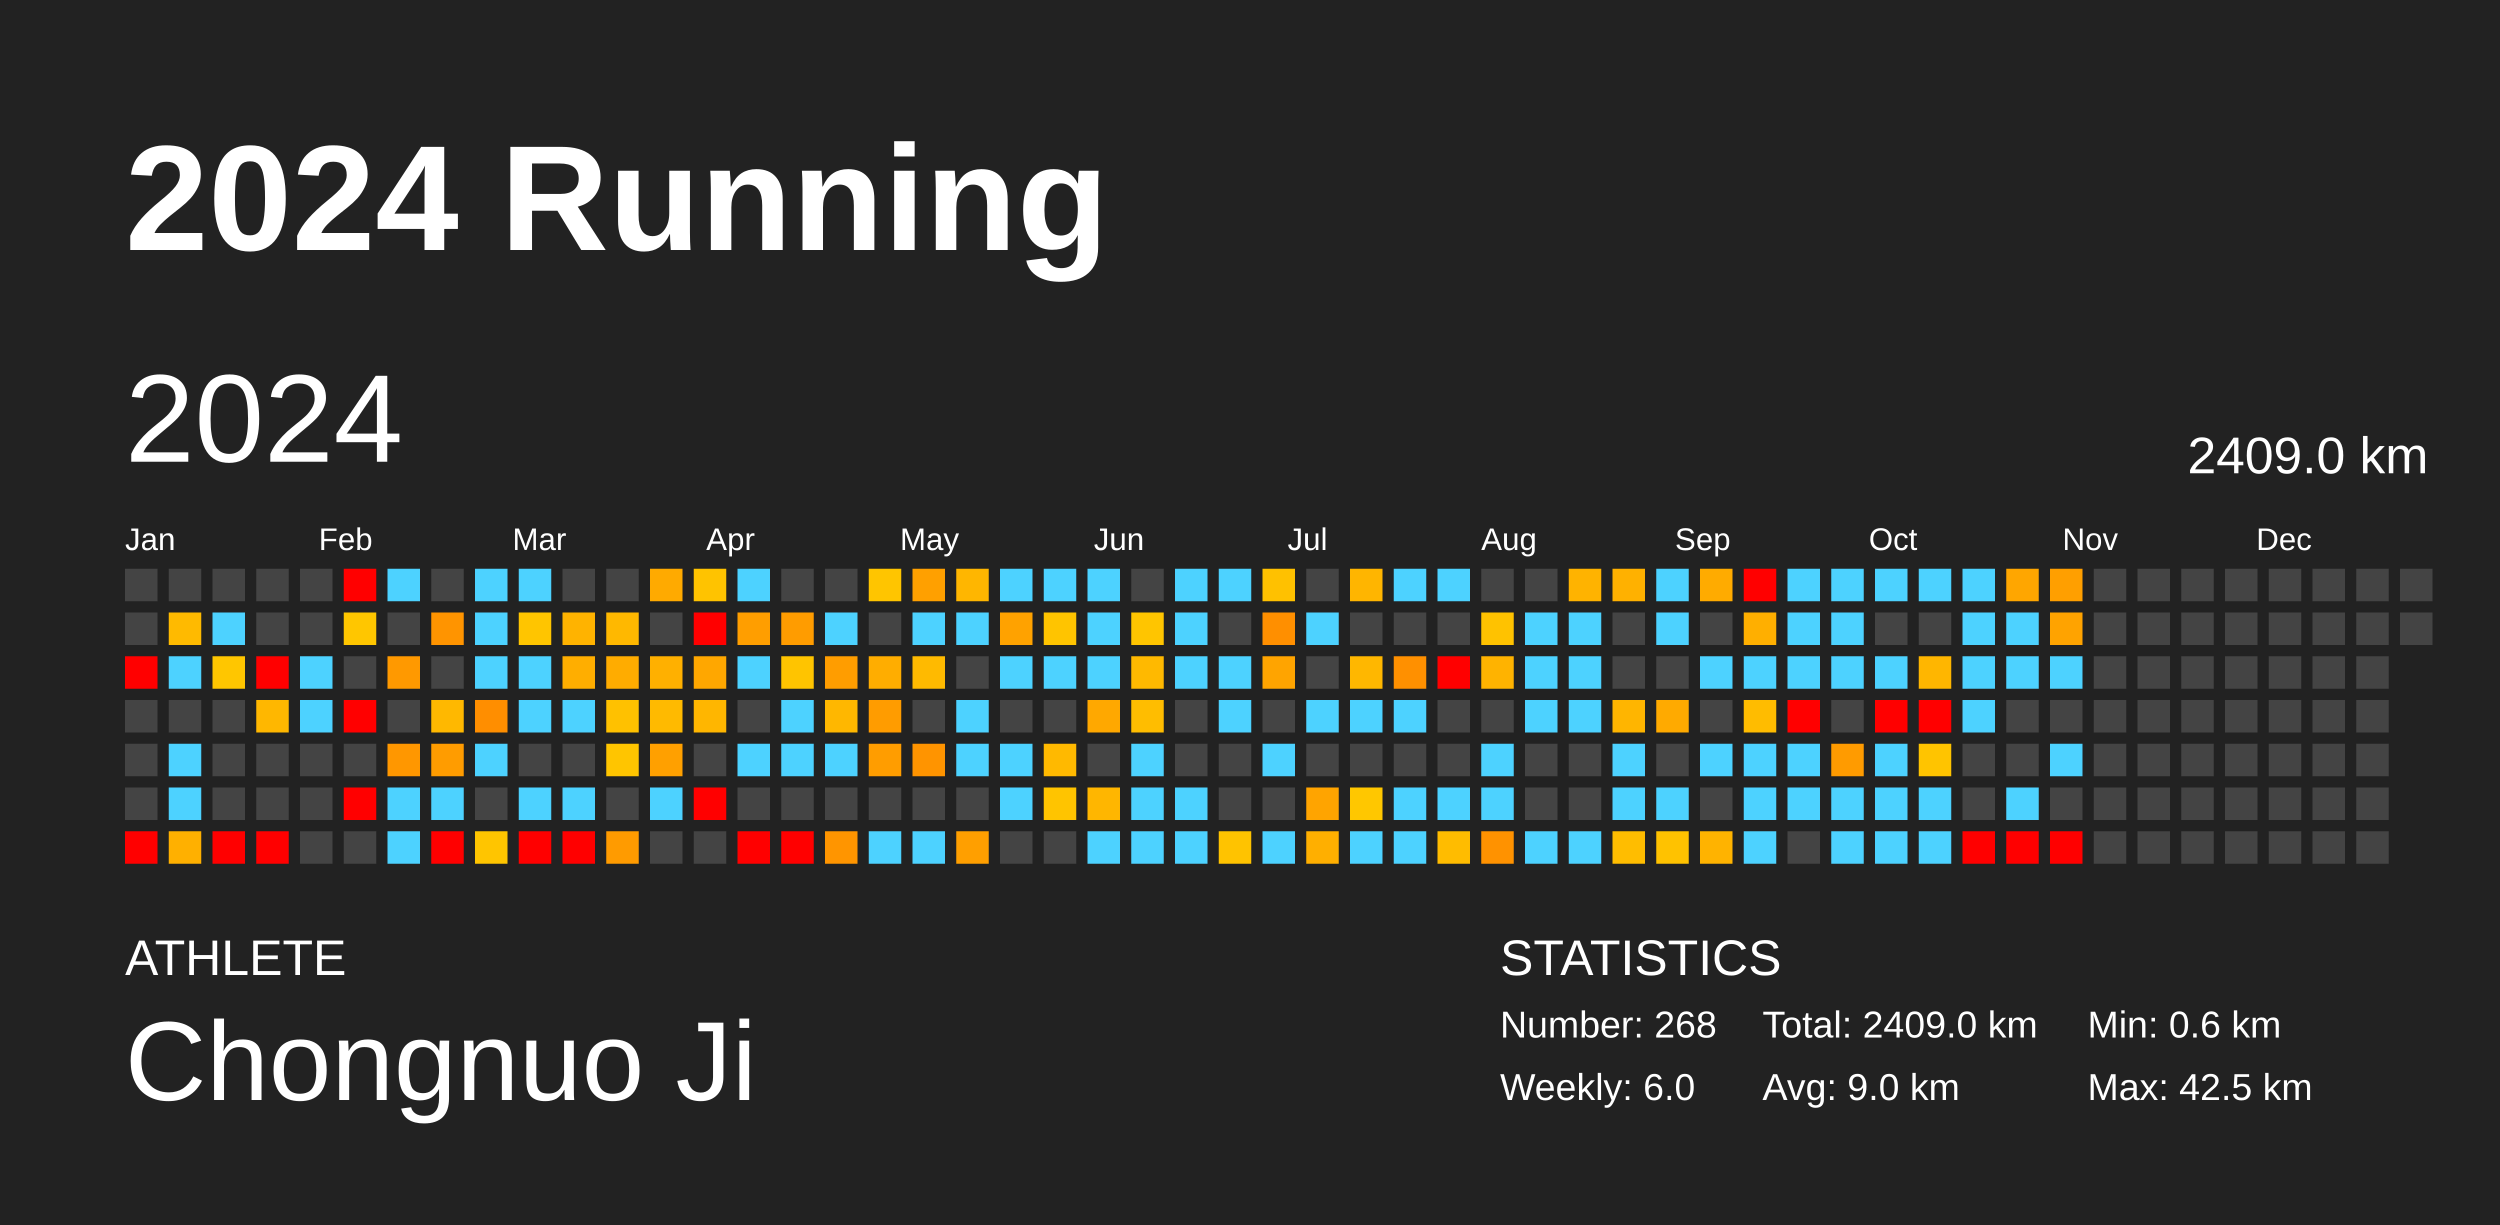
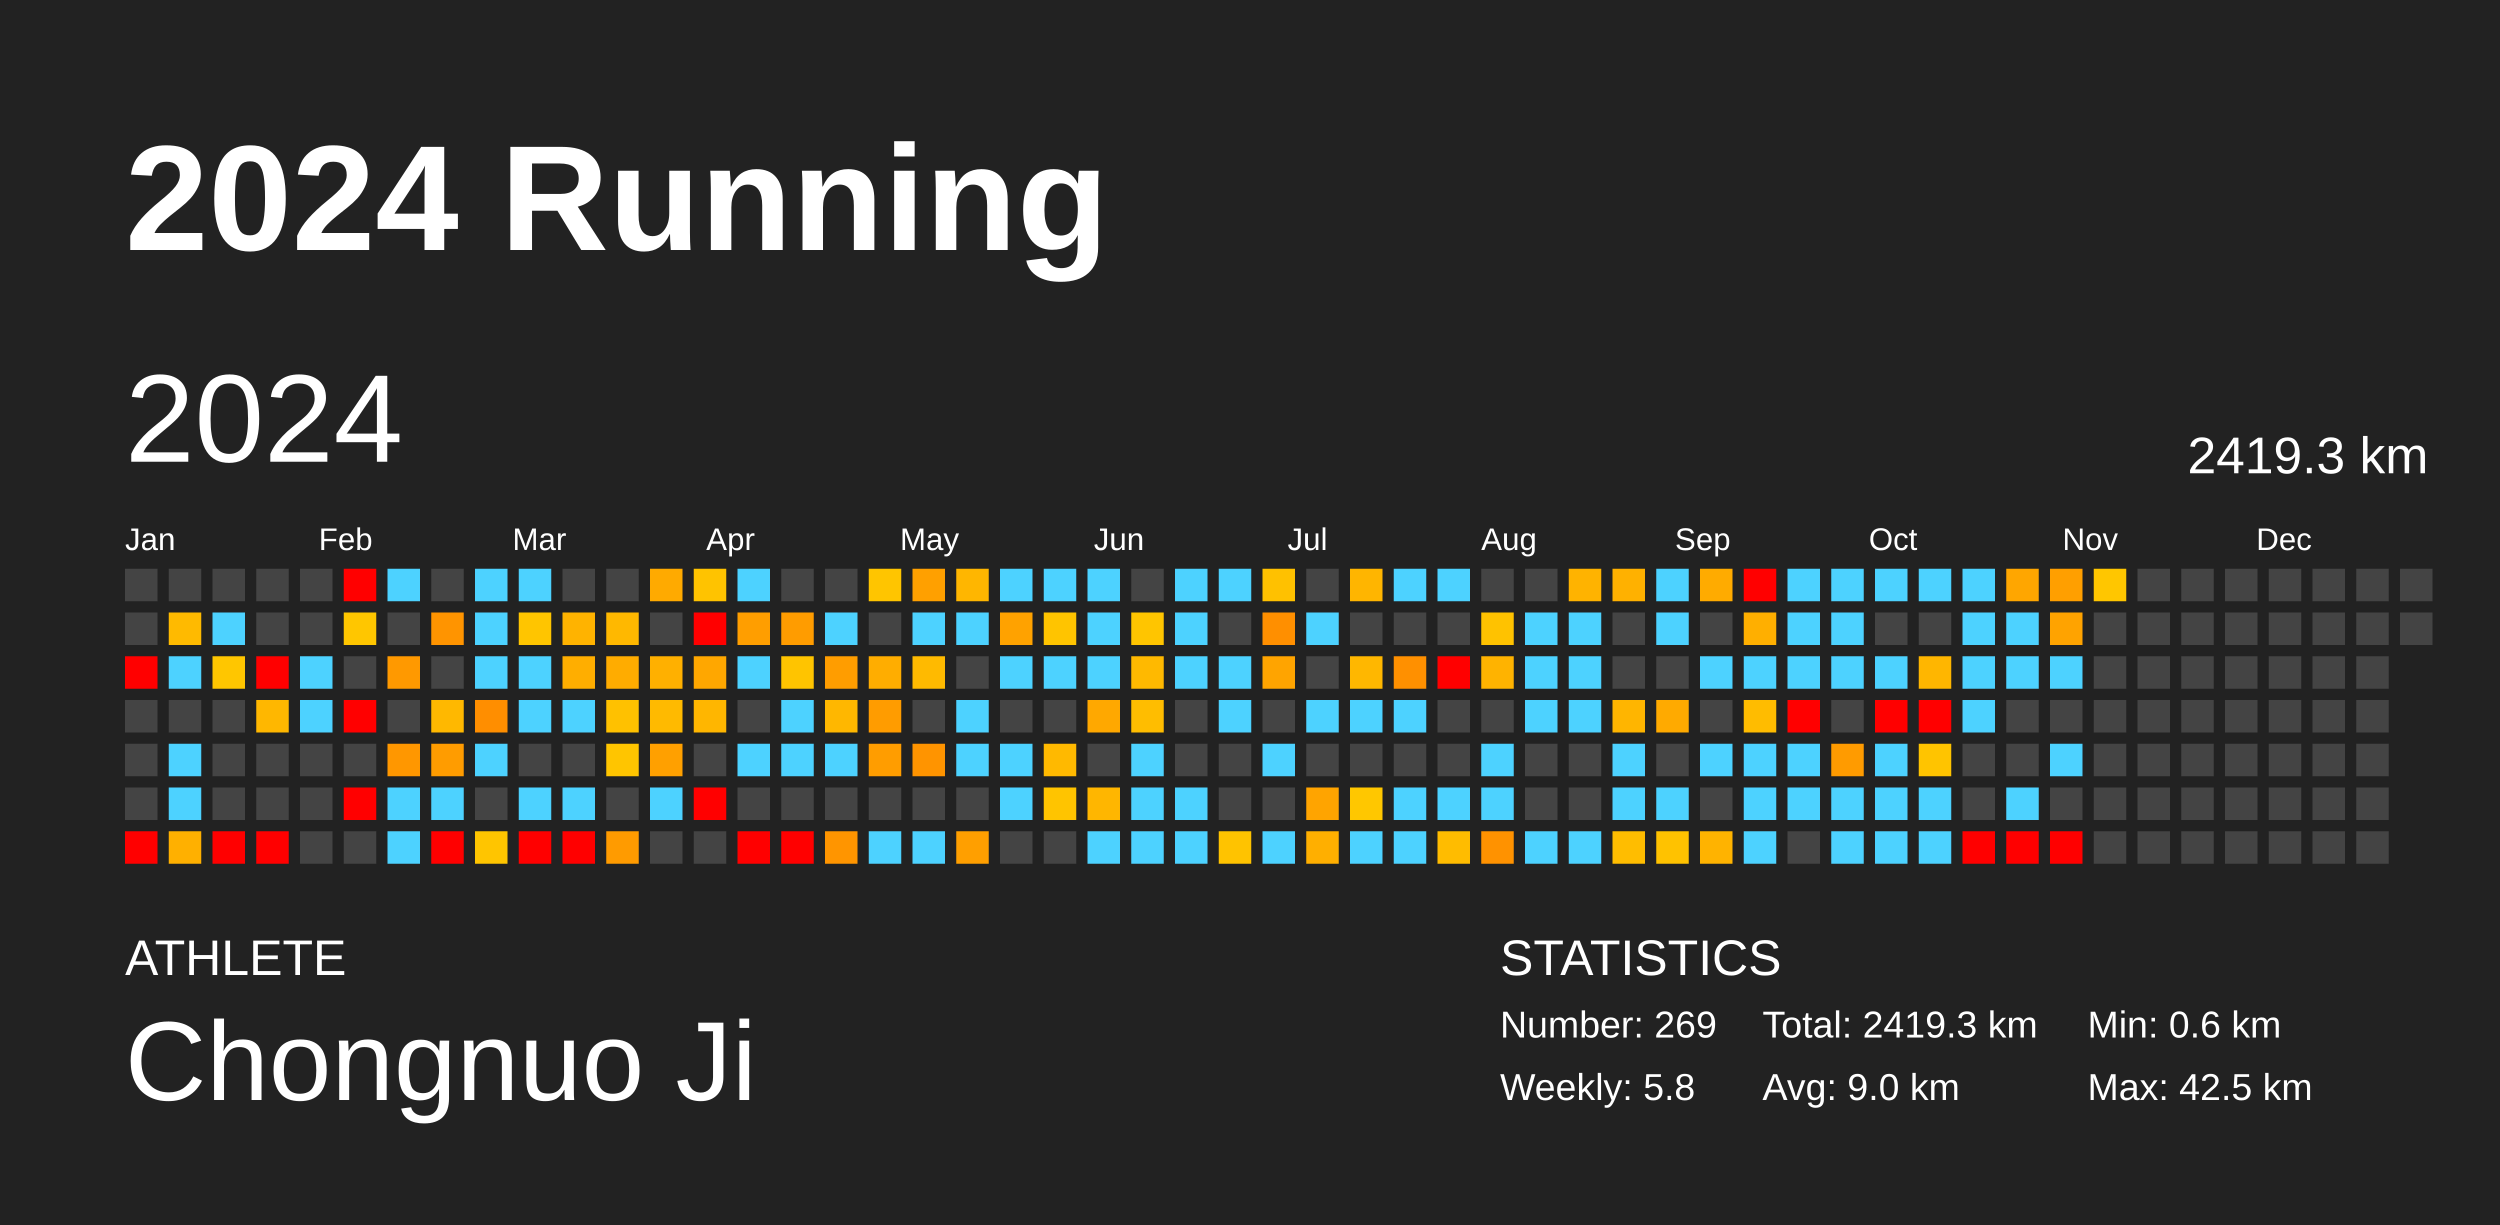
<svg xmlns="http://www.w3.org/2000/svg" baseProfile="full" height="98mm" version="1.1" viewBox="0,0,200,98" width="200mm">
  <defs />
  <rect fill="#222222" height="98" width="200" x="0" y="0" />
  <text fill="#FFFFFF" style="font-size:12px; font-family:Arial; font-weight:bold;" x="10" y="20">2024 Running</text>
  <text fill="#FFFFFF" style="font-size:4px; font-family:Arial" x="10" y="78">ATHLETE</text>
  <text fill="#FFFFFF" style="font-size:9px; font-family:Arial" x="10" y="88">Chongnuo Ji</text>
  <text fill="#FFFFFF" style="font-size:4px; font-family:Arial" x="120" y="78">STATISTICS</text>
-   <text fill="#FFFFFF" style="font-size:3px; font-family:Arial" x="120" y="83">Number: 268</text>
-   <text fill="#FFFFFF" style="font-size:3px; font-family:Arial" x="120" y="88">Weekly: 6.0</text>
-   <text fill="#FFFFFF" style="font-size:3px; font-family:Arial" x="141" y="83">Total: 2409.0 km</text>
+   <text fill="#FFFFFF" style="font-size:3px; font-family:Arial" x="120" y="83">Number: 269</text>
+   <text fill="#FFFFFF" style="font-size:3px; font-family:Arial" x="120" y="88">Weekly: 5.8</text>
+   <text fill="#FFFFFF" style="font-size:3px; font-family:Arial" x="141" y="83">Total: 2419.3 km</text>
  <text fill="#FFFFFF" style="font-size:3px; font-family:Arial" x="141" y="88">Avg: 9.0 km</text>
  <text fill="#FFFFFF" style="font-size:3px; font-family:Arial" x="167" y="83">Min: 0.6 km</text>
  <text fill="#FFFFFF" style="font-size:3px; font-family:Arial" x="167" y="88">Max: 42.5 km</text>
  <text dominant-baseline="hanging" fill="#FFFFFF" style="font-size:10.0px; font-family:Arial;" x="10" y="30">2024</text>
-   <text dominant-baseline="hanging" fill="#FFFFFF" style="font-size:4.125px; font-family:Arial;" x="175" y="35">2409.0 km</text>
+   <text dominant-baseline="hanging" fill="#FFFFFF" style="font-size:4.125px; font-family:Arial;" x="175" y="35">2419.3 km</text>
  <text fill="#FFFFFF" style="font-size:2.5px; font-family:Arial" x="10.0" y="44">Jan</text>
  <text fill="#FFFFFF" style="font-size:2.5px; font-family:Arial" x="25.5" y="44">Feb</text>
  <text fill="#FFFFFF" style="font-size:2.5px; font-family:Arial" x="41.0" y="44">Mar</text>
  <text fill="#FFFFFF" style="font-size:2.5px; font-family:Arial" x="56.5" y="44">Apr</text>
  <text fill="#FFFFFF" style="font-size:2.5px; font-family:Arial" x="72.0" y="44">May</text>
  <text fill="#FFFFFF" style="font-size:2.5px; font-family:Arial" x="87.5" y="44">Jun</text>
  <text fill="#FFFFFF" style="font-size:2.5px; font-family:Arial" x="103.0" y="44">Jul</text>
  <text fill="#FFFFFF" style="font-size:2.5px; font-family:Arial" x="118.5" y="44">Aug</text>
  <text fill="#FFFFFF" style="font-size:2.5px; font-family:Arial" x="134.0" y="44">Sep</text>
  <text fill="#FFFFFF" style="font-size:2.5px; font-family:Arial" x="149.5" y="44">Oct</text>
  <text fill="#FFFFFF" style="font-size:2.5px; font-family:Arial" x="165.0" y="44">Nov</text>
  <text fill="#FFFFFF" style="font-size:2.5px; font-family:Arial" x="180.5" y="44">Dec</text>
  <rect fill="#444444" height="2.6" width="2.6" x="10.0" y="45.5" />
  <rect fill="#444444" height="2.6" width="2.6" x="10.0" y="49.0" />
  <rect fill="red" height="2.6" width="2.6" x="10.0" y="52.5" />
  <rect fill="#444444" height="2.6" width="2.6" x="10.0" y="56.0" />
  <rect fill="#444444" height="2.6" width="2.6" x="10.0" y="59.5" />
  <rect fill="#444444" height="2.6" width="2.6" x="10.0" y="63.0" />
  <rect fill="red" height="2.6" width="2.6" x="10.0" y="66.5" />
  <rect fill="#444444" height="2.6" width="2.6" x="13.5" y="45.5" />
  <rect fill="#ffba00" height="2.6" width="2.6" x="13.5" y="49.0" />
  <rect fill="#4dd2ff" height="2.6" width="2.6" x="13.5" y="52.5" />
  <rect fill="#444444" height="2.6" width="2.6" x="13.5" y="56.0" />
  <rect fill="#4dd2ff" height="2.6" width="2.6" x="13.5" y="59.5" />
  <rect fill="#4dd2ff" height="2.6" width="2.6" x="13.5" y="63.0" />
  <rect fill="#ffb000" height="2.6" width="2.6" x="13.5" y="66.5" />
  <rect fill="#444444" height="2.6" width="2.6" x="17.0" y="45.5" />
  <rect fill="#4dd2ff" height="2.6" width="2.6" x="17.0" y="49.0" />
  <rect fill="#ffc600" height="2.6" width="2.6" x="17.0" y="52.5" />
  <rect fill="#444444" height="2.6" width="2.6" x="17.0" y="56.0" />
  <rect fill="#444444" height="2.6" width="2.6" x="17.0" y="59.5" />
  <rect fill="#444444" height="2.6" width="2.6" x="17.0" y="63.0" />
  <rect fill="red" height="2.6" width="2.6" x="17.0" y="66.5" />
  <rect fill="#444444" height="2.6" width="2.6" x="20.5" y="45.5" />
  <rect fill="#444444" height="2.6" width="2.6" x="20.5" y="49.0" />
  <rect fill="red" height="2.6" width="2.6" x="20.5" y="52.5" />
  <rect fill="#ffb700" height="2.6" width="2.6" x="20.5" y="56.0" />
  <rect fill="#444444" height="2.6" width="2.6" x="20.5" y="59.5" />
  <rect fill="#444444" height="2.6" width="2.6" x="20.5" y="63.0" />
  <rect fill="red" height="2.6" width="2.6" x="20.5" y="66.5" />
  <rect fill="#444444" height="2.6" width="2.6" x="24.0" y="45.5" />
  <rect fill="#444444" height="2.6" width="2.6" x="24.0" y="49.0" />
  <rect fill="#4dd2ff" height="2.6" width="2.6" x="24.0" y="52.5" />
  <rect fill="#4dd2ff" height="2.6" width="2.6" x="24.0" y="56.0" />
  <rect fill="#444444" height="2.6" width="2.6" x="24.0" y="59.5" />
  <rect fill="#444444" height="2.6" width="2.6" x="24.0" y="63.0" />
  <rect fill="#444444" height="2.6" width="2.6" x="24.0" y="66.5" />
  <rect fill="red" height="2.6" width="2.6" x="27.5" y="45.5" />
  <rect fill="#ffc600" height="2.6" width="2.6" x="27.5" y="49.0" />
  <rect fill="#444444" height="2.6" width="2.6" x="27.5" y="52.5" />
  <rect fill="red" height="2.6" width="2.6" x="27.5" y="56.0" />
  <rect fill="#444444" height="2.6" width="2.6" x="27.5" y="59.5" />
  <rect fill="red" height="2.6" width="2.6" x="27.5" y="63.0" />
  <rect fill="#444444" height="2.6" width="2.6" x="27.5" y="66.5" />
  <rect fill="#4dd2ff" height="2.6" width="2.6" x="31.0" y="45.5" />
  <rect fill="#444444" height="2.6" width="2.6" x="31.0" y="49.0" />
  <rect fill="#ff9900" height="2.6" width="2.6" x="31.0" y="52.5" />
  <rect fill="#444444" height="2.6" width="2.6" x="31.0" y="56.0" />
  <rect fill="#ff9700" height="2.6" width="2.6" x="31.0" y="59.5" />
  <rect fill="#4dd2ff" height="2.6" width="2.6" x="31.0" y="63.0" />
  <rect fill="#4dd2ff" height="2.6" width="2.6" x="31.0" y="66.5" />
  <rect fill="#444444" height="2.6" width="2.6" x="34.5" y="45.5" />
  <rect fill="#ff9400" height="2.6" width="2.6" x="34.5" y="49.0" />
  <rect fill="#444444" height="2.6" width="2.6" x="34.5" y="52.5" />
  <rect fill="#ffb800" height="2.6" width="2.6" x="34.5" y="56.0" />
  <rect fill="#ff9c00" height="2.6" width="2.6" x="34.5" y="59.5" />
  <rect fill="#4dd2ff" height="2.6" width="2.6" x="34.5" y="63.0" />
  <rect fill="red" height="2.6" width="2.6" x="34.5" y="66.5" />
  <rect fill="#4dd2ff" height="2.6" width="2.6" x="38.0" y="45.5" />
  <rect fill="#4dd2ff" height="2.6" width="2.6" x="38.0" y="49.0" />
  <rect fill="#4dd2ff" height="2.6" width="2.6" x="38.0" y="52.5" />
  <rect fill="#ff8e00" height="2.6" width="2.6" x="38.0" y="56.0" />
  <rect fill="#4dd2ff" height="2.6" width="2.6" x="38.0" y="59.5" />
  <rect fill="#444444" height="2.6" width="2.6" x="38.0" y="63.0" />
  <rect fill="#ffc500" height="2.6" width="2.6" x="38.0" y="66.5" />
  <rect fill="#4dd2ff" height="2.6" width="2.6" x="41.5" y="45.5" />
  <rect fill="#ffc500" height="2.6" width="2.6" x="41.5" y="49.0" />
  <rect fill="#4dd2ff" height="2.6" width="2.6" x="41.5" y="52.5" />
  <rect fill="#4dd2ff" height="2.6" width="2.6" x="41.5" y="56.0" />
  <rect fill="#444444" height="2.6" width="2.6" x="41.5" y="59.5" />
  <rect fill="#4dd2ff" height="2.6" width="2.6" x="41.5" y="63.0" />
  <rect fill="red" height="2.6" width="2.6" x="41.5" y="66.5" />
  <rect fill="#444444" height="2.6" width="2.6" x="45.0" y="45.5" />
  <rect fill="#ffb300" height="2.6" width="2.6" x="45.0" y="49.0" />
  <rect fill="#ffae00" height="2.6" width="2.6" x="45.0" y="52.5" />
  <rect fill="#4dd2ff" height="2.6" width="2.6" x="45.0" y="56.0" />
  <rect fill="#444444" height="2.6" width="2.6" x="45.0" y="59.5" />
  <rect fill="#4dd2ff" height="2.6" width="2.6" x="45.0" y="63.0" />
  <rect fill="red" height="2.6" width="2.6" x="45.0" y="66.5" />
  <rect fill="#444444" height="2.6" width="2.6" x="48.5" y="45.5" />
  <rect fill="#ffb800" height="2.6" width="2.6" x="48.5" y="49.0" />
  <rect fill="#ffac00" height="2.6" width="2.6" x="48.5" y="52.5" />
  <rect fill="#ffc100" height="2.6" width="2.6" x="48.5" y="56.0" />
  <rect fill="#ffc500" height="2.6" width="2.6" x="48.5" y="59.5" />
  <rect fill="#444444" height="2.6" width="2.6" x="48.5" y="63.0" />
  <rect fill="#ff9b00" height="2.6" width="2.6" x="48.5" y="66.5" />
  <rect fill="#ffaa00" height="2.6" width="2.6" x="52.0" y="45.5" />
  <rect fill="#444444" height="2.6" width="2.6" x="52.0" y="49.0" />
  <rect fill="#ffb000" height="2.6" width="2.6" x="52.0" y="52.5" />
  <rect fill="#ffba00" height="2.6" width="2.6" x="52.0" y="56.0" />
  <rect fill="#ffa000" height="2.6" width="2.6" x="52.0" y="59.5" />
  <rect fill="#4dd2ff" height="2.6" width="2.6" x="52.0" y="63.0" />
  <rect fill="#444444" height="2.6" width="2.6" x="52.0" y="66.5" />
  <rect fill="#ffc300" height="2.6" width="2.6" x="55.5" y="45.5" />
  <rect fill="red" height="2.6" width="2.6" x="55.5" y="49.0" />
  <rect fill="#ffa700" height="2.6" width="2.6" x="55.5" y="52.5" />
  <rect fill="#ffb600" height="2.6" width="2.6" x="55.5" y="56.0" />
  <rect fill="#444444" height="2.6" width="2.6" x="55.5" y="59.5" />
  <rect fill="red" height="2.6" width="2.6" x="55.5" y="63.0" />
  <rect fill="#444444" height="2.6" width="2.6" x="55.5" y="66.5" />
  <rect fill="#4dd2ff" height="2.6" width="2.6" x="59.0" y="45.5" />
  <rect fill="#ff9e00" height="2.6" width="2.6" x="59.0" y="49.0" />
  <rect fill="#4dd2ff" height="2.6" width="2.6" x="59.0" y="52.5" />
  <rect fill="#444444" height="2.6" width="2.6" x="59.0" y="56.0" />
  <rect fill="#4dd2ff" height="2.6" width="2.6" x="59.0" y="59.5" />
  <rect fill="#444444" height="2.6" width="2.6" x="59.0" y="63.0" />
  <rect fill="red" height="2.6" width="2.6" x="59.0" y="66.5" />
  <rect fill="#444444" height="2.6" width="2.6" x="62.5" y="45.5" />
  <rect fill="#ff9c00" height="2.6" width="2.6" x="62.5" y="49.0" />
  <rect fill="#ffc400" height="2.6" width="2.6" x="62.5" y="52.5" />
  <rect fill="#4dd2ff" height="2.6" width="2.6" x="62.5" y="56.0" />
  <rect fill="#4dd2ff" height="2.6" width="2.6" x="62.5" y="59.5" />
  <rect fill="#444444" height="2.6" width="2.6" x="62.5" y="63.0" />
  <rect fill="red" height="2.6" width="2.6" x="62.5" y="66.5" />
  <rect fill="#444444" height="2.6" width="2.6" x="66.0" y="45.5" />
  <rect fill="#4dd2ff" height="2.6" width="2.6" x="66.0" y="49.0" />
  <rect fill="#ff9d00" height="2.6" width="2.6" x="66.0" y="52.5" />
  <rect fill="#ffb700" height="2.6" width="2.6" x="66.0" y="56.0" />
  <rect fill="#4dd2ff" height="2.6" width="2.6" x="66.0" y="59.5" />
  <rect fill="#444444" height="2.6" width="2.6" x="66.0" y="63.0" />
  <rect fill="#ff9500" height="2.6" width="2.6" x="66.0" y="66.5" />
  <rect fill="#ffc500" height="2.6" width="2.6" x="69.5" y="45.5" />
  <rect fill="#444444" height="2.6" width="2.6" x="69.5" y="49.0" />
  <rect fill="#ffad00" height="2.6" width="2.6" x="69.5" y="52.5" />
  <rect fill="#ff9c00" height="2.6" width="2.6" x="69.5" y="56.0" />
  <rect fill="#ff9d00" height="2.6" width="2.6" x="69.5" y="59.5" />
  <rect fill="#444444" height="2.6" width="2.6" x="69.5" y="63.0" />
  <rect fill="#4dd2ff" height="2.6" width="2.6" x="69.5" y="66.5" />
  <rect fill="#ffa000" height="2.6" width="2.6" x="73.0" y="45.5" />
  <rect fill="#4dd2ff" height="2.6" width="2.6" x="73.0" y="49.0" />
  <rect fill="#ffba00" height="2.6" width="2.6" x="73.0" y="52.5" />
  <rect fill="#444444" height="2.6" width="2.6" x="73.0" y="56.0" />
  <rect fill="#ff9400" height="2.6" width="2.6" x="73.0" y="59.5" />
  <rect fill="#444444" height="2.6" width="2.6" x="73.0" y="63.0" />
  <rect fill="#4dd2ff" height="2.6" width="2.6" x="73.0" y="66.5" />
  <rect fill="#ffb600" height="2.6" width="2.6" x="76.5" y="45.5" />
  <rect fill="#4dd2ff" height="2.6" width="2.6" x="76.5" y="49.0" />
  <rect fill="#444444" height="2.6" width="2.6" x="76.5" y="52.5" />
  <rect fill="#4dd2ff" height="2.6" width="2.6" x="76.5" y="56.0" />
  <rect fill="#4dd2ff" height="2.6" width="2.6" x="76.5" y="59.5" />
  <rect fill="#444444" height="2.6" width="2.6" x="76.5" y="63.0" />
  <rect fill="#ff9f00" height="2.6" width="2.6" x="76.5" y="66.5" />
  <rect fill="#4dd2ff" height="2.6" width="2.6" x="80.0" y="45.5" />
  <rect fill="#ffa200" height="2.6" width="2.6" x="80.0" y="49.0" />
  <rect fill="#4dd2ff" height="2.6" width="2.6" x="80.0" y="52.5" />
  <rect fill="#444444" height="2.6" width="2.6" x="80.0" y="56.0" />
  <rect fill="#4dd2ff" height="2.6" width="2.6" x="80.0" y="59.5" />
  <rect fill="#4dd2ff" height="2.6" width="2.6" x="80.0" y="63.0" />
  <rect fill="#444444" height="2.6" width="2.6" x="80.0" y="66.5" />
  <rect fill="#4dd2ff" height="2.6" width="2.6" x="83.5" y="45.5" />
  <rect fill="#ffc400" height="2.6" width="2.6" x="83.5" y="49.0" />
  <rect fill="#4dd2ff" height="2.6" width="2.6" x="83.5" y="52.5" />
  <rect fill="#444444" height="2.6" width="2.6" x="83.5" y="56.0" />
  <rect fill="#ffb900" height="2.6" width="2.6" x="83.5" y="59.5" />
  <rect fill="#ffc400" height="2.6" width="2.6" x="83.5" y="63.0" />
  <rect fill="#444444" height="2.6" width="2.6" x="83.5" y="66.5" />
  <rect fill="#4dd2ff" height="2.6" width="2.6" x="87.0" y="45.5" />
  <rect fill="#4dd2ff" height="2.6" width="2.6" x="87.0" y="49.0" />
  <rect fill="#4dd2ff" height="2.6" width="2.6" x="87.0" y="52.5" />
  <rect fill="#ffa800" height="2.6" width="2.6" x="87.0" y="56.0" />
  <rect fill="#444444" height="2.6" width="2.6" x="87.0" y="59.5" />
  <rect fill="#ffb600" height="2.6" width="2.6" x="87.0" y="63.0" />
  <rect fill="#4dd2ff" height="2.6" width="2.6" x="87.0" y="66.5" />
  <rect fill="#444444" height="2.6" width="2.6" x="90.5" y="45.5" />
  <rect fill="#ffc500" height="2.6" width="2.6" x="90.5" y="49.0" />
  <rect fill="#ffb900" height="2.6" width="2.6" x="90.5" y="52.5" />
  <rect fill="#ffbd00" height="2.6" width="2.6" x="90.5" y="56.0" />
  <rect fill="#4dd2ff" height="2.6" width="2.6" x="90.5" y="59.5" />
  <rect fill="#4dd2ff" height="2.6" width="2.6" x="90.5" y="63.0" />
  <rect fill="#4dd2ff" height="2.6" width="2.6" x="90.5" y="66.5" />
  <rect fill="#4dd2ff" height="2.6" width="2.6" x="94.0" y="45.5" />
  <rect fill="#4dd2ff" height="2.6" width="2.6" x="94.0" y="49.0" />
  <rect fill="#4dd2ff" height="2.6" width="2.6" x="94.0" y="52.5" />
  <rect fill="#444444" height="2.6" width="2.6" x="94.0" y="56.0" />
  <rect fill="#444444" height="2.6" width="2.6" x="94.0" y="59.5" />
  <rect fill="#4dd2ff" height="2.6" width="2.6" x="94.0" y="63.0" />
  <rect fill="#4dd2ff" height="2.6" width="2.6" x="94.0" y="66.5" />
  <rect fill="#4dd2ff" height="2.6" width="2.6" x="97.5" y="45.5" />
  <rect fill="#444444" height="2.6" width="2.6" x="97.5" y="49.0" />
  <rect fill="#4dd2ff" height="2.6" width="2.6" x="97.5" y="52.5" />
  <rect fill="#4dd2ff" height="2.6" width="2.6" x="97.5" y="56.0" />
  <rect fill="#444444" height="2.6" width="2.6" x="97.5" y="59.5" />
  <rect fill="#444444" height="2.6" width="2.6" x="97.5" y="63.0" />
  <rect fill="#ffc300" height="2.6" width="2.6" x="97.5" y="66.5" />
  <rect fill="#ffc100" height="2.6" width="2.6" x="101.0" y="45.5" />
  <rect fill="#ff8f00" height="2.6" width="2.6" x="101.0" y="49.0" />
  <rect fill="#ffa400" height="2.6" width="2.6" x="101.0" y="52.5" />
  <rect fill="#444444" height="2.6" width="2.6" x="101.0" y="56.0" />
  <rect fill="#4dd2ff" height="2.6" width="2.6" x="101.0" y="59.5" />
  <rect fill="#444444" height="2.6" width="2.6" x="101.0" y="63.0" />
  <rect fill="#4dd2ff" height="2.6" width="2.6" x="101.0" y="66.5" />
  <rect fill="#444444" height="2.6" width="2.6" x="104.5" y="45.5" />
  <rect fill="#4dd2ff" height="2.6" width="2.6" x="104.5" y="49.0" />
  <rect fill="#444444" height="2.6" width="2.6" x="104.5" y="52.5" />
  <rect fill="#4dd2ff" height="2.6" width="2.6" x="104.5" y="56.0" />
  <rect fill="#444444" height="2.6" width="2.6" x="104.5" y="59.5" />
  <rect fill="#ffa400" height="2.6" width="2.6" x="104.5" y="63.0" />
  <rect fill="#ffaf00" height="2.6" width="2.6" x="104.5" y="66.5" />
  <rect fill="#ffb500" height="2.6" width="2.6" x="108.0" y="45.5" />
  <rect fill="#444444" height="2.6" width="2.6" x="108.0" y="49.0" />
  <rect fill="#ffb700" height="2.6" width="2.6" x="108.0" y="52.5" />
  <rect fill="#4dd2ff" height="2.6" width="2.6" x="108.0" y="56.0" />
  <rect fill="#444444" height="2.6" width="2.6" x="108.0" y="59.5" />
  <rect fill="#ffc700" height="2.6" width="2.6" x="108.0" y="63.0" />
  <rect fill="#4dd2ff" height="2.6" width="2.6" x="108.0" y="66.5" />
  <rect fill="#4dd2ff" height="2.6" width="2.6" x="111.5" y="45.5" />
  <rect fill="#444444" height="2.6" width="2.6" x="111.5" y="49.0" />
  <rect fill="#ff9000" height="2.6" width="2.6" x="111.5" y="52.5" />
  <rect fill="#4dd2ff" height="2.6" width="2.6" x="111.5" y="56.0" />
  <rect fill="#444444" height="2.6" width="2.6" x="111.5" y="59.5" />
  <rect fill="#4dd2ff" height="2.6" width="2.6" x="111.5" y="63.0" />
  <rect fill="#4dd2ff" height="2.6" width="2.6" x="111.5" y="66.5" />
  <rect fill="#4dd2ff" height="2.6" width="2.6" x="115.0" y="45.5" />
  <rect fill="#444444" height="2.6" width="2.6" x="115.0" y="49.0" />
  <rect fill="red" height="2.6" width="2.6" x="115.0" y="52.5" />
  <rect fill="#444444" height="2.6" width="2.6" x="115.0" y="56.0" />
  <rect fill="#444444" height="2.6" width="2.6" x="115.0" y="59.5" />
  <rect fill="#4dd2ff" height="2.6" width="2.6" x="115.0" y="63.0" />
  <rect fill="#ffbc00" height="2.6" width="2.6" x="115.0" y="66.5" />
  <rect fill="#444444" height="2.6" width="2.6" x="118.5" y="45.5" />
  <rect fill="#ffc200" height="2.6" width="2.6" x="118.5" y="49.0" />
  <rect fill="#ffb300" height="2.6" width="2.6" x="118.5" y="52.5" />
  <rect fill="#444444" height="2.6" width="2.6" x="118.5" y="56.0" />
  <rect fill="#4dd2ff" height="2.6" width="2.6" x="118.5" y="59.5" />
  <rect fill="#4dd2ff" height="2.6" width="2.6" x="118.5" y="63.0" />
  <rect fill="#ff9200" height="2.6" width="2.6" x="118.5" y="66.5" />
  <rect fill="#444444" height="2.6" width="2.6" x="122.0" y="45.5" />
  <rect fill="#4dd2ff" height="2.6" width="2.6" x="122.0" y="49.0" />
  <rect fill="#4dd2ff" height="2.6" width="2.6" x="122.0" y="52.5" />
  <rect fill="#4dd2ff" height="2.6" width="2.6" x="122.0" y="56.0" />
  <rect fill="#444444" height="2.6" width="2.6" x="122.0" y="59.5" />
  <rect fill="#444444" height="2.6" width="2.6" x="122.0" y="63.0" />
  <rect fill="#4dd2ff" height="2.6" width="2.6" x="122.0" y="66.5" />
  <rect fill="#ffb300" height="2.6" width="2.6" x="125.5" y="45.5" />
  <rect fill="#4dd2ff" height="2.6" width="2.6" x="125.5" y="49.0" />
  <rect fill="#4dd2ff" height="2.6" width="2.6" x="125.5" y="52.5" />
  <rect fill="#4dd2ff" height="2.6" width="2.6" x="125.5" y="56.0" />
  <rect fill="#444444" height="2.6" width="2.6" x="125.5" y="59.5" />
  <rect fill="#444444" height="2.6" width="2.6" x="125.5" y="63.0" />
  <rect fill="#4dd2ff" height="2.6" width="2.6" x="125.5" y="66.5" />
  <rect fill="#ffb100" height="2.6" width="2.6" x="129.0" y="45.5" />
  <rect fill="#444444" height="2.6" width="2.6" x="129.0" y="49.0" />
  <rect fill="#444444" height="2.6" width="2.6" x="129.0" y="52.5" />
  <rect fill="#ffb500" height="2.6" width="2.6" x="129.0" y="56.0" />
  <rect fill="#4dd2ff" height="2.6" width="2.6" x="129.0" y="59.5" />
  <rect fill="#4dd2ff" height="2.6" width="2.6" x="129.0" y="63.0" />
  <rect fill="#ffbd00" height="2.6" width="2.6" x="129.0" y="66.5" />
  <rect fill="#4dd2ff" height="2.6" width="2.6" x="132.5" y="45.5" />
  <rect fill="#4dd2ff" height="2.6" width="2.6" x="132.5" y="49.0" />
  <rect fill="#444444" height="2.6" width="2.6" x="132.5" y="52.5" />
  <rect fill="#ffaa00" height="2.6" width="2.6" x="132.5" y="56.0" />
  <rect fill="#444444" height="2.6" width="2.6" x="132.5" y="59.5" />
  <rect fill="#4dd2ff" height="2.6" width="2.6" x="132.5" y="63.0" />
  <rect fill="#ffc200" height="2.6" width="2.6" x="132.5" y="66.5" />
  <rect fill="#ffab00" height="2.6" width="2.6" x="136.0" y="45.5" />
  <rect fill="#444444" height="2.6" width="2.6" x="136.0" y="49.0" />
  <rect fill="#4dd2ff" height="2.6" width="2.6" x="136.0" y="52.5" />
  <rect fill="#444444" height="2.6" width="2.6" x="136.0" y="56.0" />
  <rect fill="#4dd2ff" height="2.6" width="2.6" x="136.0" y="59.5" />
  <rect fill="#444444" height="2.6" width="2.6" x="136.0" y="63.0" />
  <rect fill="#ffb300" height="2.6" width="2.6" x="136.0" y="66.5" />
  <rect fill="red" height="2.6" width="2.6" x="139.5" y="45.5" />
  <rect fill="#ffaf00" height="2.6" width="2.6" x="139.5" y="49.0" />
  <rect fill="#4dd2ff" height="2.6" width="2.6" x="139.5" y="52.5" />
  <rect fill="#ffbc00" height="2.6" width="2.6" x="139.5" y="56.0" />
  <rect fill="#4dd2ff" height="2.6" width="2.6" x="139.5" y="59.5" />
  <rect fill="#4dd2ff" height="2.6" width="2.6" x="139.5" y="63.0" />
  <rect fill="#4dd2ff" height="2.6" width="2.6" x="139.5" y="66.5" />
  <rect fill="#4dd2ff" height="2.6" width="2.6" x="143.0" y="45.5" />
  <rect fill="#4dd2ff" height="2.6" width="2.6" x="143.0" y="49.0" />
  <rect fill="#4dd2ff" height="2.6" width="2.6" x="143.0" y="52.5" />
  <rect fill="red" height="2.6" width="2.6" x="143.0" y="56.0" />
  <rect fill="#4dd2ff" height="2.6" width="2.6" x="143.0" y="59.5" />
  <rect fill="#4dd2ff" height="2.6" width="2.6" x="143.0" y="63.0" />
  <rect fill="#444444" height="2.6" width="2.6" x="143.0" y="66.5" />
  <rect fill="#4dd2ff" height="2.6" width="2.6" x="146.5" y="45.5" />
  <rect fill="#4dd2ff" height="2.6" width="2.6" x="146.5" y="49.0" />
  <rect fill="#4dd2ff" height="2.6" width="2.6" x="146.5" y="52.5" />
  <rect fill="#444444" height="2.6" width="2.6" x="146.5" y="56.0" />
  <rect fill="#ff9b00" height="2.6" width="2.6" x="146.5" y="59.5" />
  <rect fill="#4dd2ff" height="2.6" width="2.6" x="146.5" y="63.0" />
  <rect fill="#4dd2ff" height="2.6" width="2.6" x="146.5" y="66.5" />
  <rect fill="#4dd2ff" height="2.6" width="2.6" x="150.0" y="45.5" />
  <rect fill="#444444" height="2.6" width="2.6" x="150.0" y="49.0" />
  <rect fill="#4dd2ff" height="2.6" width="2.6" x="150.0" y="52.5" />
  <rect fill="red" height="2.6" width="2.6" x="150.0" y="56.0" />
  <rect fill="#4dd2ff" height="2.6" width="2.6" x="150.0" y="59.5" />
  <rect fill="#4dd2ff" height="2.6" width="2.6" x="150.0" y="63.0" />
  <rect fill="#4dd2ff" height="2.6" width="2.6" x="150.0" y="66.5" />
  <rect fill="#4dd2ff" height="2.6" width="2.6" x="153.5" y="45.5" />
  <rect fill="#444444" height="2.6" width="2.6" x="153.5" y="49.0" />
  <rect fill="#ffb600" height="2.6" width="2.6" x="153.5" y="52.5" />
  <rect fill="red" height="2.6" width="2.6" x="153.5" y="56.0" />
  <rect fill="#ffc400" height="2.6" width="2.6" x="153.5" y="59.5" />
  <rect fill="#4dd2ff" height="2.6" width="2.6" x="153.5" y="63.0" />
  <rect fill="#4dd2ff" height="2.6" width="2.6" x="153.5" y="66.5" />
  <rect fill="#4dd2ff" height="2.6" width="2.6" x="157.0" y="45.5" />
  <rect fill="#4dd2ff" height="2.6" width="2.6" x="157.0" y="49.0" />
  <rect fill="#4dd2ff" height="2.6" width="2.6" x="157.0" y="52.5" />
  <rect fill="#4dd2ff" height="2.6" width="2.6" x="157.0" y="56.0" />
  <rect fill="#444444" height="2.6" width="2.6" x="157.0" y="59.5" />
  <rect fill="#444444" height="2.6" width="2.6" x="157.0" y="63.0" />
  <rect fill="red" height="2.6" width="2.6" x="157.0" y="66.5" />
  <rect fill="#ffa600" height="2.6" width="2.6" x="160.5" y="45.5" />
  <rect fill="#4dd2ff" height="2.6" width="2.6" x="160.5" y="49.0" />
  <rect fill="#4dd2ff" height="2.6" width="2.6" x="160.5" y="52.5" />
  <rect fill="#444444" height="2.6" width="2.6" x="160.5" y="56.0" />
  <rect fill="#444444" height="2.6" width="2.6" x="160.5" y="59.5" />
  <rect fill="#4dd2ff" height="2.6" width="2.6" x="160.5" y="63.0" />
  <rect fill="red" height="2.6" width="2.6" x="160.5" y="66.5" />
  <rect fill="#ff9f00" height="2.6" width="2.6" x="164.0" y="45.5" />
  <rect fill="#ffa300" height="2.6" width="2.6" x="164.0" y="49.0" />
  <rect fill="#4dd2ff" height="2.6" width="2.6" x="164.0" y="52.5" />
  <rect fill="#444444" height="2.6" width="2.6" x="164.0" y="56.0" />
  <rect fill="#4dd2ff" height="2.6" width="2.6" x="164.0" y="59.5" />
  <rect fill="#444444" height="2.6" width="2.6" x="164.0" y="63.0" />
  <rect fill="red" height="2.6" width="2.6" x="164.0" y="66.5" />
-   <rect fill="#444444" height="2.6" width="2.6" x="167.5" y="45.5" />
+   <rect fill="#ffc600" height="2.6" width="2.6" x="167.5" y="45.5" />
  <rect fill="#444444" height="2.6" width="2.6" x="167.5" y="49.0" />
  <rect fill="#444444" height="2.6" width="2.6" x="167.5" y="52.5" />
  <rect fill="#444444" height="2.6" width="2.6" x="167.5" y="56.0" />
  <rect fill="#444444" height="2.6" width="2.6" x="167.5" y="59.5" />
  <rect fill="#444444" height="2.6" width="2.6" x="167.5" y="63.0" />
  <rect fill="#444444" height="2.6" width="2.6" x="167.5" y="66.5" />
  <rect fill="#444444" height="2.6" width="2.6" x="171.0" y="45.5" />
  <rect fill="#444444" height="2.6" width="2.6" x="171.0" y="49.0" />
  <rect fill="#444444" height="2.6" width="2.6" x="171.0" y="52.5" />
  <rect fill="#444444" height="2.6" width="2.6" x="171.0" y="56.0" />
  <rect fill="#444444" height="2.6" width="2.6" x="171.0" y="59.5" />
  <rect fill="#444444" height="2.6" width="2.6" x="171.0" y="63.0" />
  <rect fill="#444444" height="2.6" width="2.6" x="171.0" y="66.5" />
  <rect fill="#444444" height="2.6" width="2.6" x="174.5" y="45.5" />
  <rect fill="#444444" height="2.6" width="2.6" x="174.5" y="49.0" />
  <rect fill="#444444" height="2.6" width="2.6" x="174.5" y="52.5" />
  <rect fill="#444444" height="2.6" width="2.6" x="174.5" y="56.0" />
  <rect fill="#444444" height="2.6" width="2.6" x="174.5" y="59.5" />
  <rect fill="#444444" height="2.6" width="2.6" x="174.5" y="63.0" />
  <rect fill="#444444" height="2.6" width="2.6" x="174.5" y="66.5" />
  <rect fill="#444444" height="2.6" width="2.6" x="178.0" y="45.5" />
  <rect fill="#444444" height="2.6" width="2.6" x="178.0" y="49.0" />
  <rect fill="#444444" height="2.6" width="2.6" x="178.0" y="52.5" />
  <rect fill="#444444" height="2.6" width="2.6" x="178.0" y="56.0" />
  <rect fill="#444444" height="2.6" width="2.6" x="178.0" y="59.5" />
  <rect fill="#444444" height="2.6" width="2.6" x="178.0" y="63.0" />
  <rect fill="#444444" height="2.6" width="2.6" x="178.0" y="66.5" />
  <rect fill="#444444" height="2.6" width="2.6" x="181.5" y="45.5" />
  <rect fill="#444444" height="2.6" width="2.6" x="181.5" y="49.0" />
  <rect fill="#444444" height="2.6" width="2.6" x="181.5" y="52.5" />
  <rect fill="#444444" height="2.6" width="2.6" x="181.5" y="56.0" />
  <rect fill="#444444" height="2.6" width="2.6" x="181.5" y="59.5" />
  <rect fill="#444444" height="2.6" width="2.6" x="181.5" y="63.0" />
  <rect fill="#444444" height="2.6" width="2.6" x="181.5" y="66.5" />
  <rect fill="#444444" height="2.6" width="2.6" x="185.0" y="45.5" />
  <rect fill="#444444" height="2.6" width="2.6" x="185.0" y="49.0" />
  <rect fill="#444444" height="2.6" width="2.6" x="185.0" y="52.5" />
  <rect fill="#444444" height="2.6" width="2.6" x="185.0" y="56.0" />
  <rect fill="#444444" height="2.6" width="2.6" x="185.0" y="59.5" />
  <rect fill="#444444" height="2.6" width="2.6" x="185.0" y="63.0" />
  <rect fill="#444444" height="2.6" width="2.6" x="185.0" y="66.5" />
  <rect fill="#444444" height="2.6" width="2.6" x="188.5" y="45.5" />
  <rect fill="#444444" height="2.6" width="2.6" x="188.5" y="49.0" />
  <rect fill="#444444" height="2.6" width="2.6" x="188.5" y="52.5" />
  <rect fill="#444444" height="2.6" width="2.6" x="188.5" y="56.0" />
  <rect fill="#444444" height="2.6" width="2.6" x="188.5" y="59.5" />
  <rect fill="#444444" height="2.6" width="2.6" x="188.5" y="63.0" />
  <rect fill="#444444" height="2.6" width="2.6" x="188.5" y="66.5" />
  <rect fill="#444444" height="2.6" width="2.6" x="192.0" y="45.5" />
  <rect fill="#444444" height="2.6" width="2.6" x="192.0" y="49.0" />
</svg>
